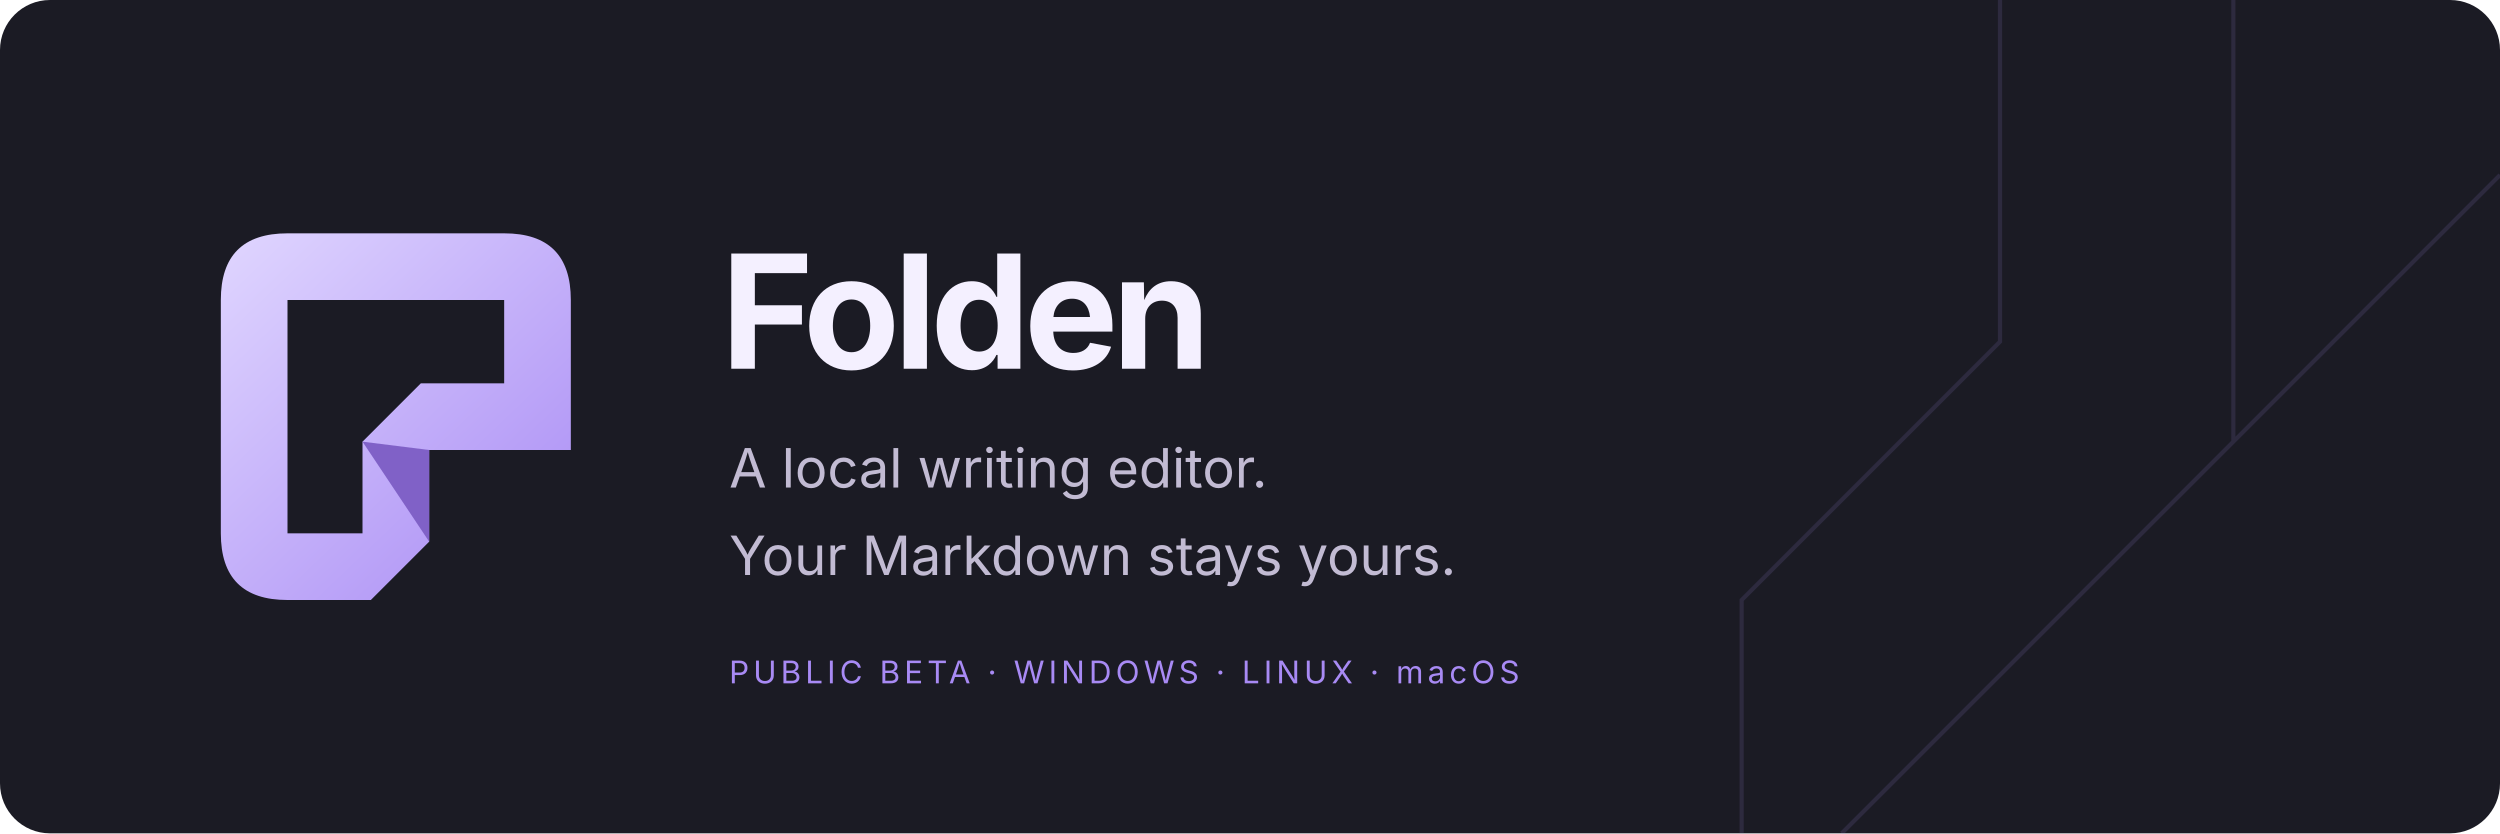
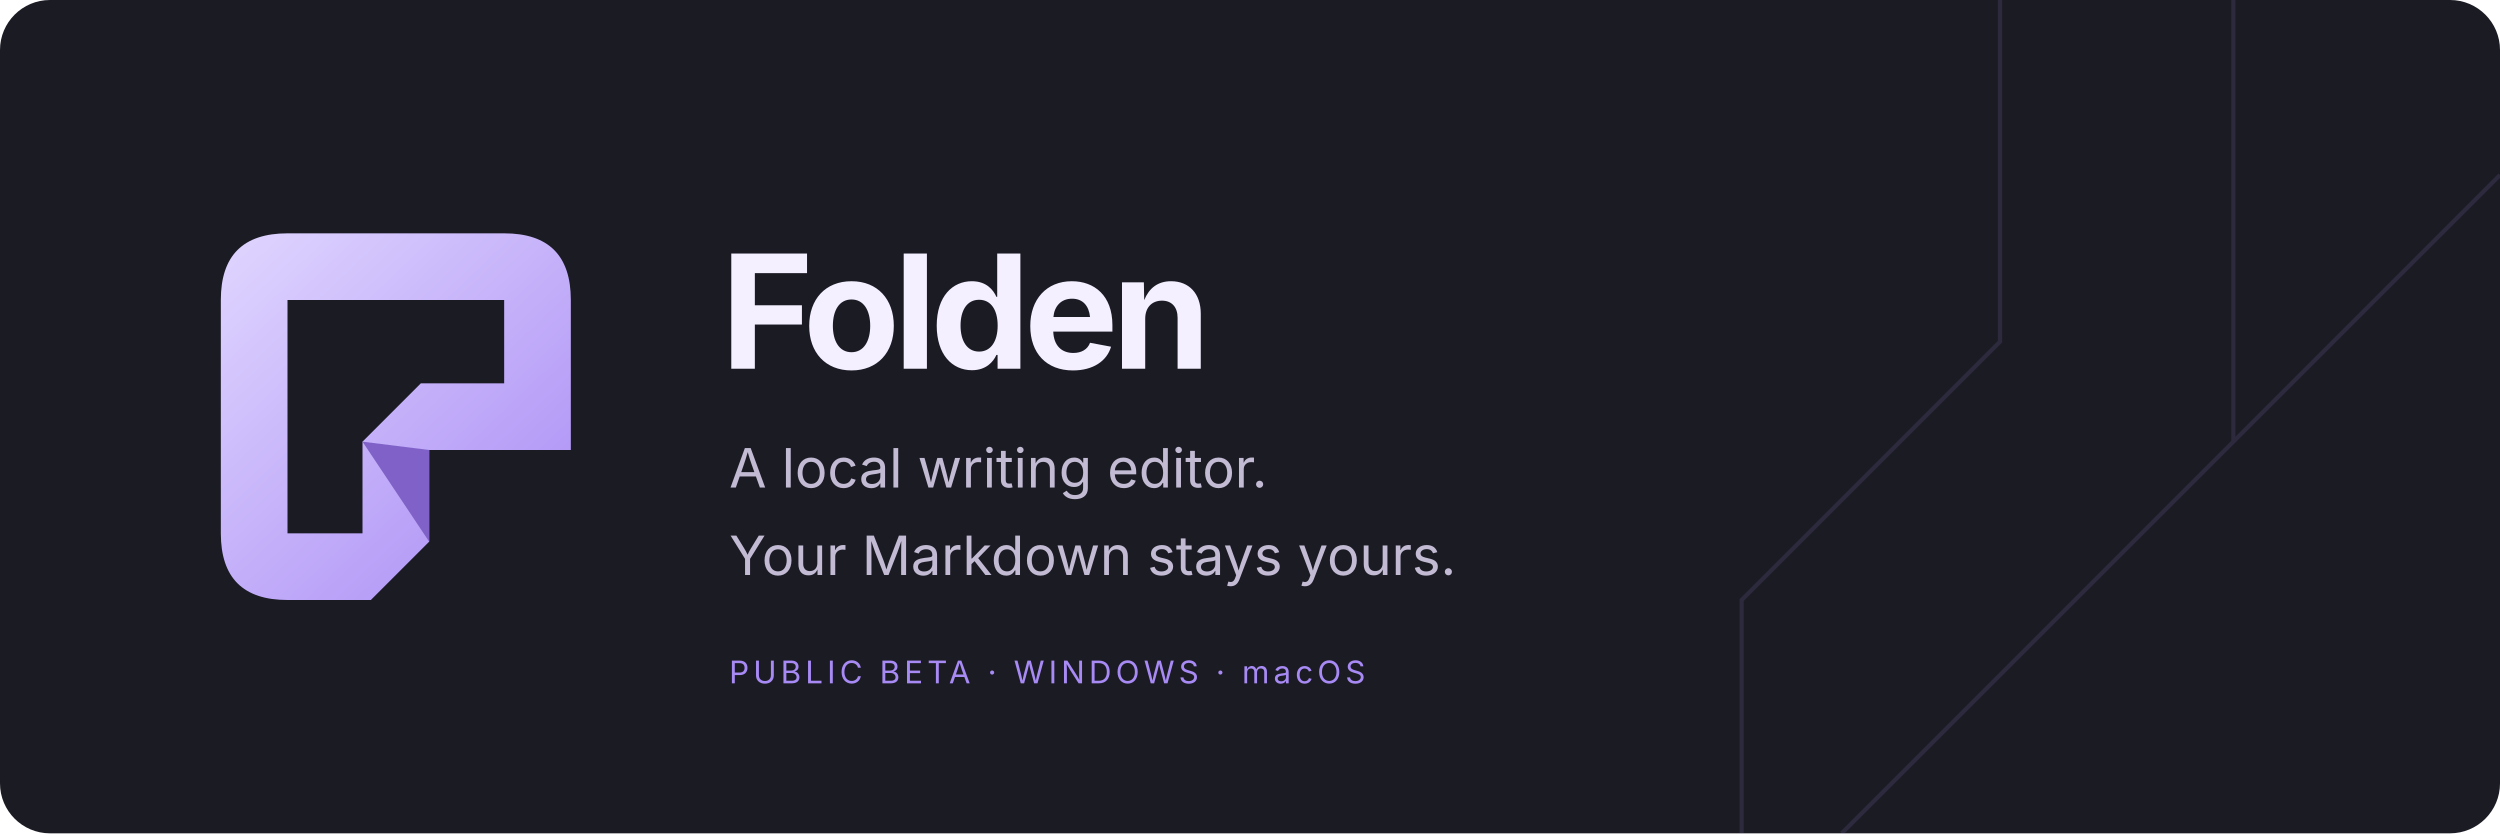
<svg xmlns="http://www.w3.org/2000/svg" viewBox="0 0 1200 400" role="img" aria-labelledby="title description">
  <defs>
    <linearGradient id="violet" x1="44" y1="40" x2="212" y2="216" gradientUnits="userSpaceOnUse">
      <stop stop-color="#e0d6ff" />
      <stop offset="1" stop-color="#a88af4" />
    </linearGradient>
  </defs>
  <rect width="1200" height="400" rx="24" fill="#1b1b24" />
  <path d="M960 0v164l-124 124v112M1072 0v212L884 400M1200 84l-316 316" fill="none" stroke="#a88af4" stroke-opacity=".13" stroke-width="2" />
  <g transform="translate(62 72)">
    <path fill="url(#violet)" fill-rule="evenodd" d="M76 40h104q32 0 32 32v72h-68v44l-28 28H76q-32 0-32-32V72q0-32 32-32Zm0 32v112h36v-44l28-28h40V72Z" />
    <path fill="#8061c7" d="m112 140 32 4v44Z" />
  </g>
  <g font-family="Inter,Segoe UI,Arial,sans-serif">
    <text x="346" y="177" font-size="76" font-weight="650" letter-spacing="-3" fill="#f4f0ff">
      Folden
    </text>
    <text x="350" y="234" font-size="26" fill="#c2bbd3">A local writing editor.</text>
    <text x="350" y="276" font-size="26" fill="#c2bbd3">Your Markdown stays yours.</text>
    <text x="350" y="328" font-size="15" letter-spacing="2" fill="#a88af4">
-       PUBLIC BETA · WINDOWS · LINUX · macOS
+       PUBLIC BETA · WINDOWS · macOS
    </text>
  </g>
</svg>
